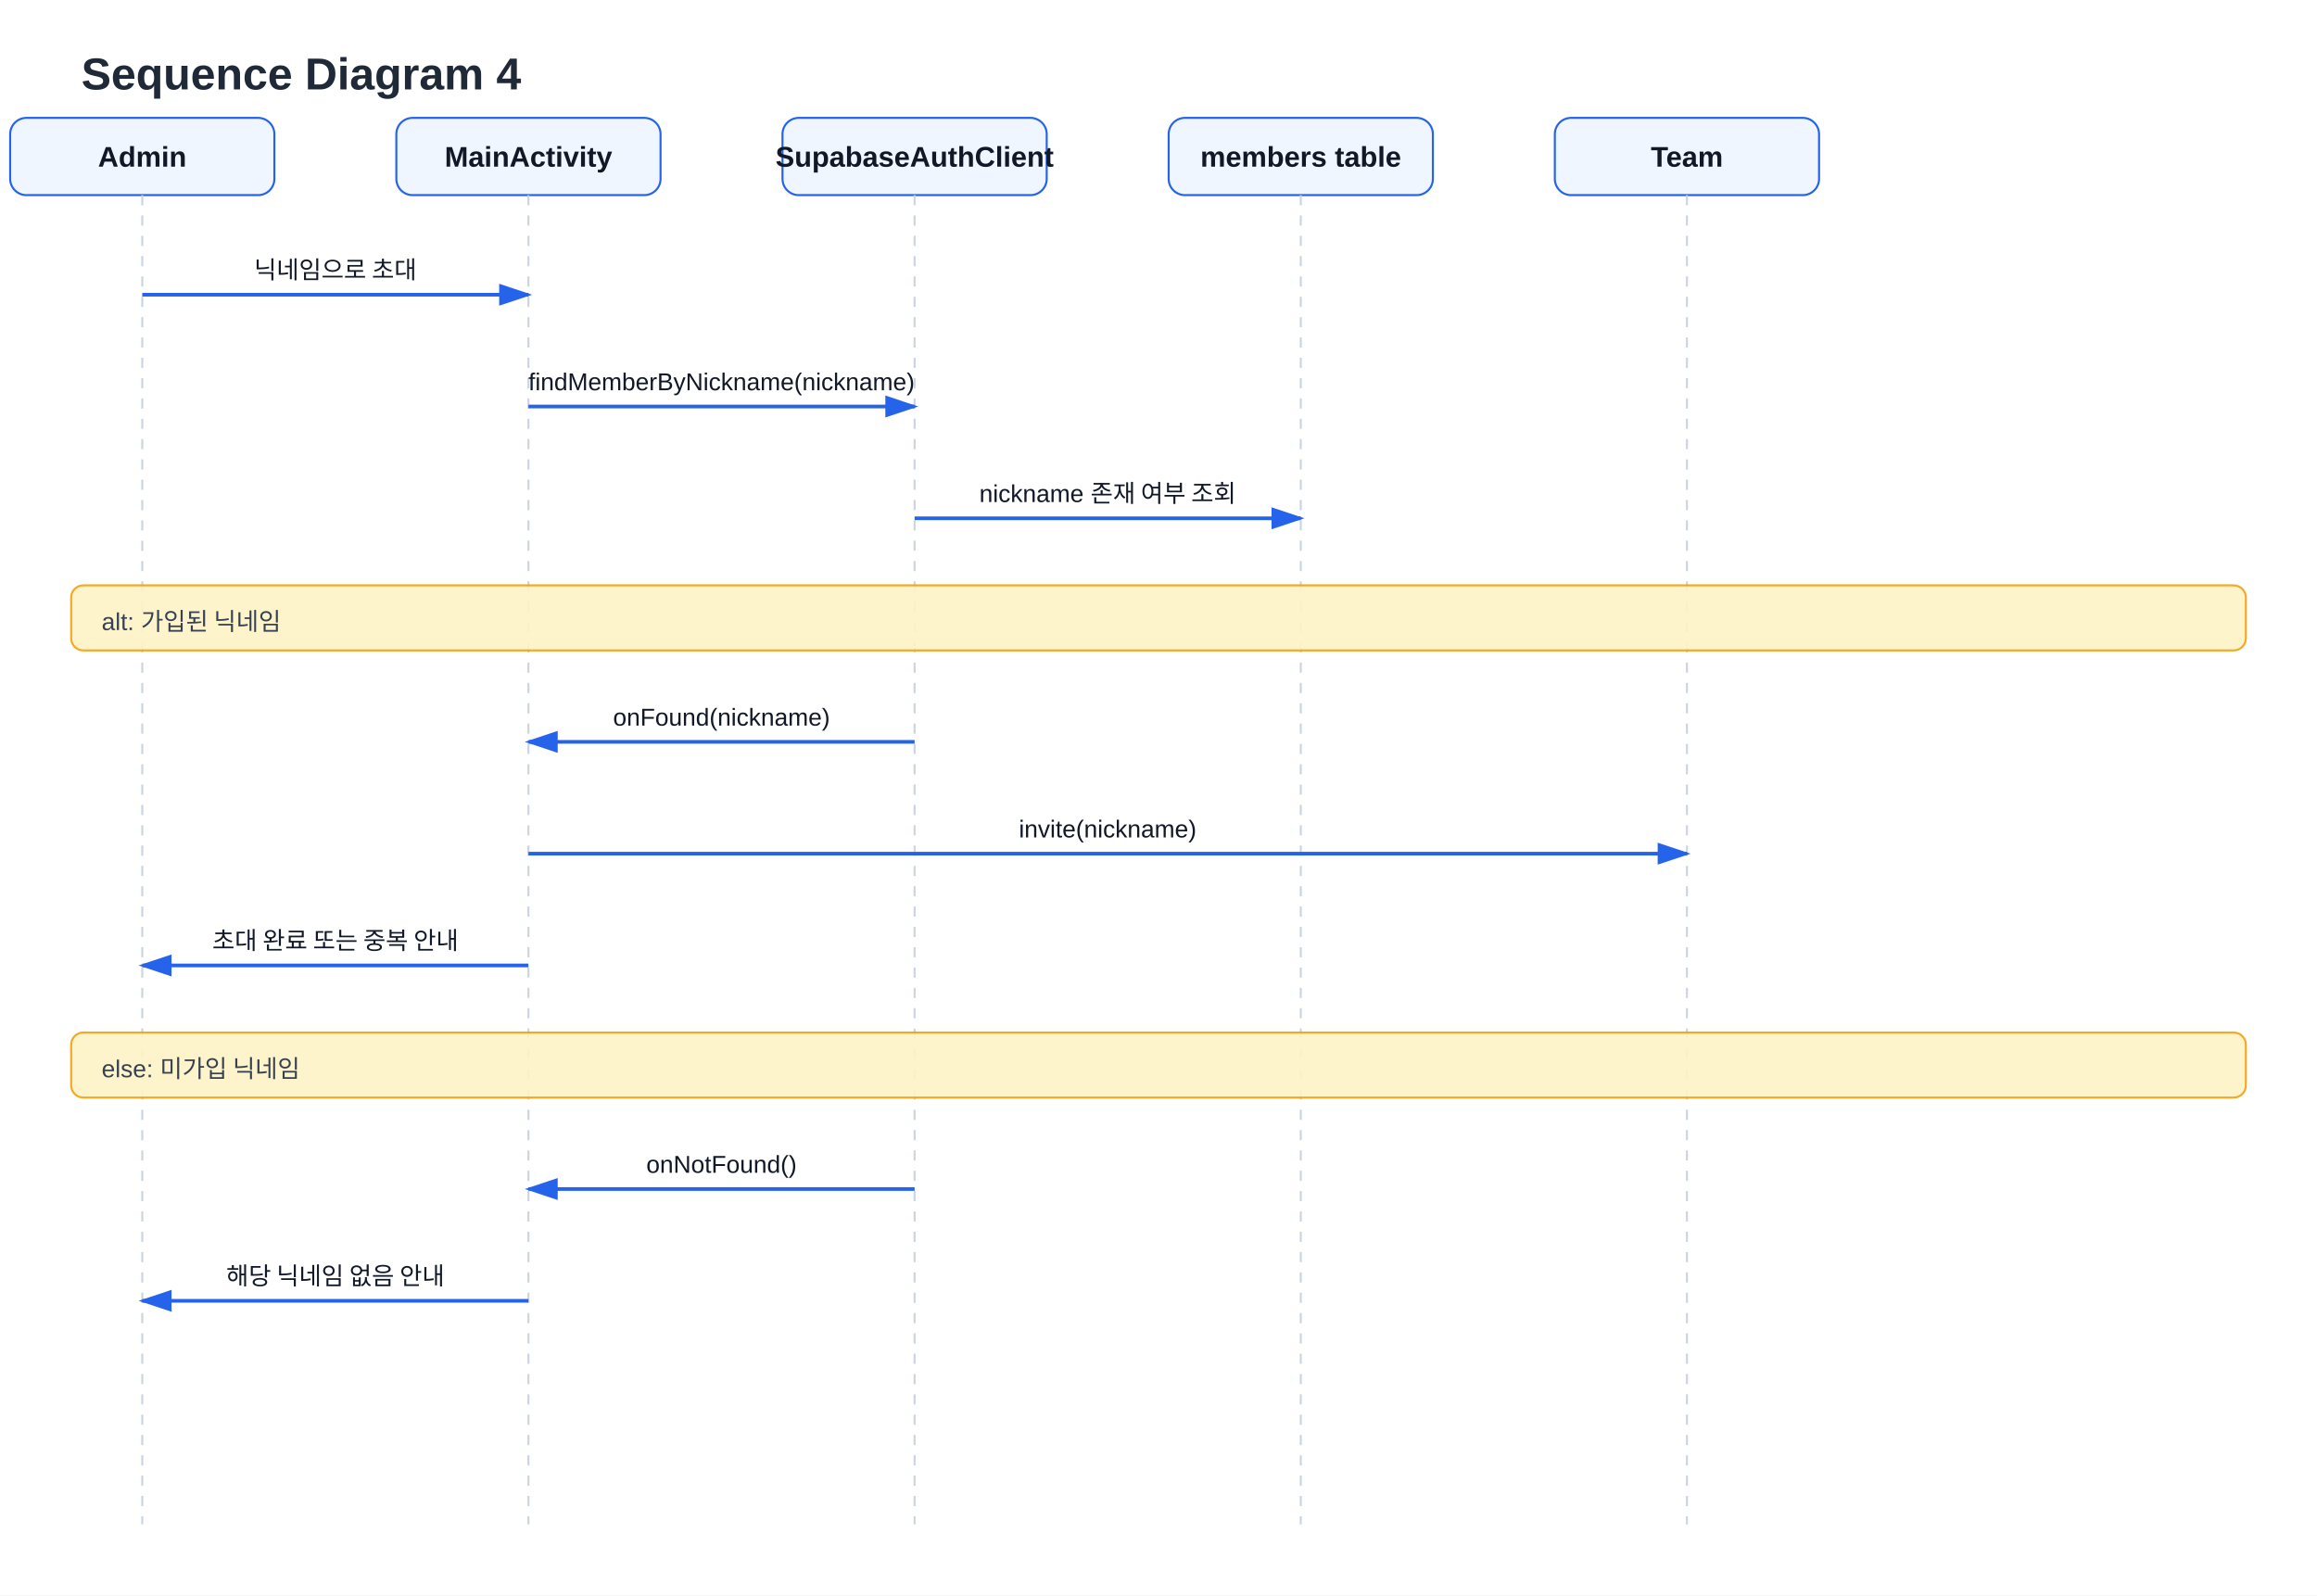
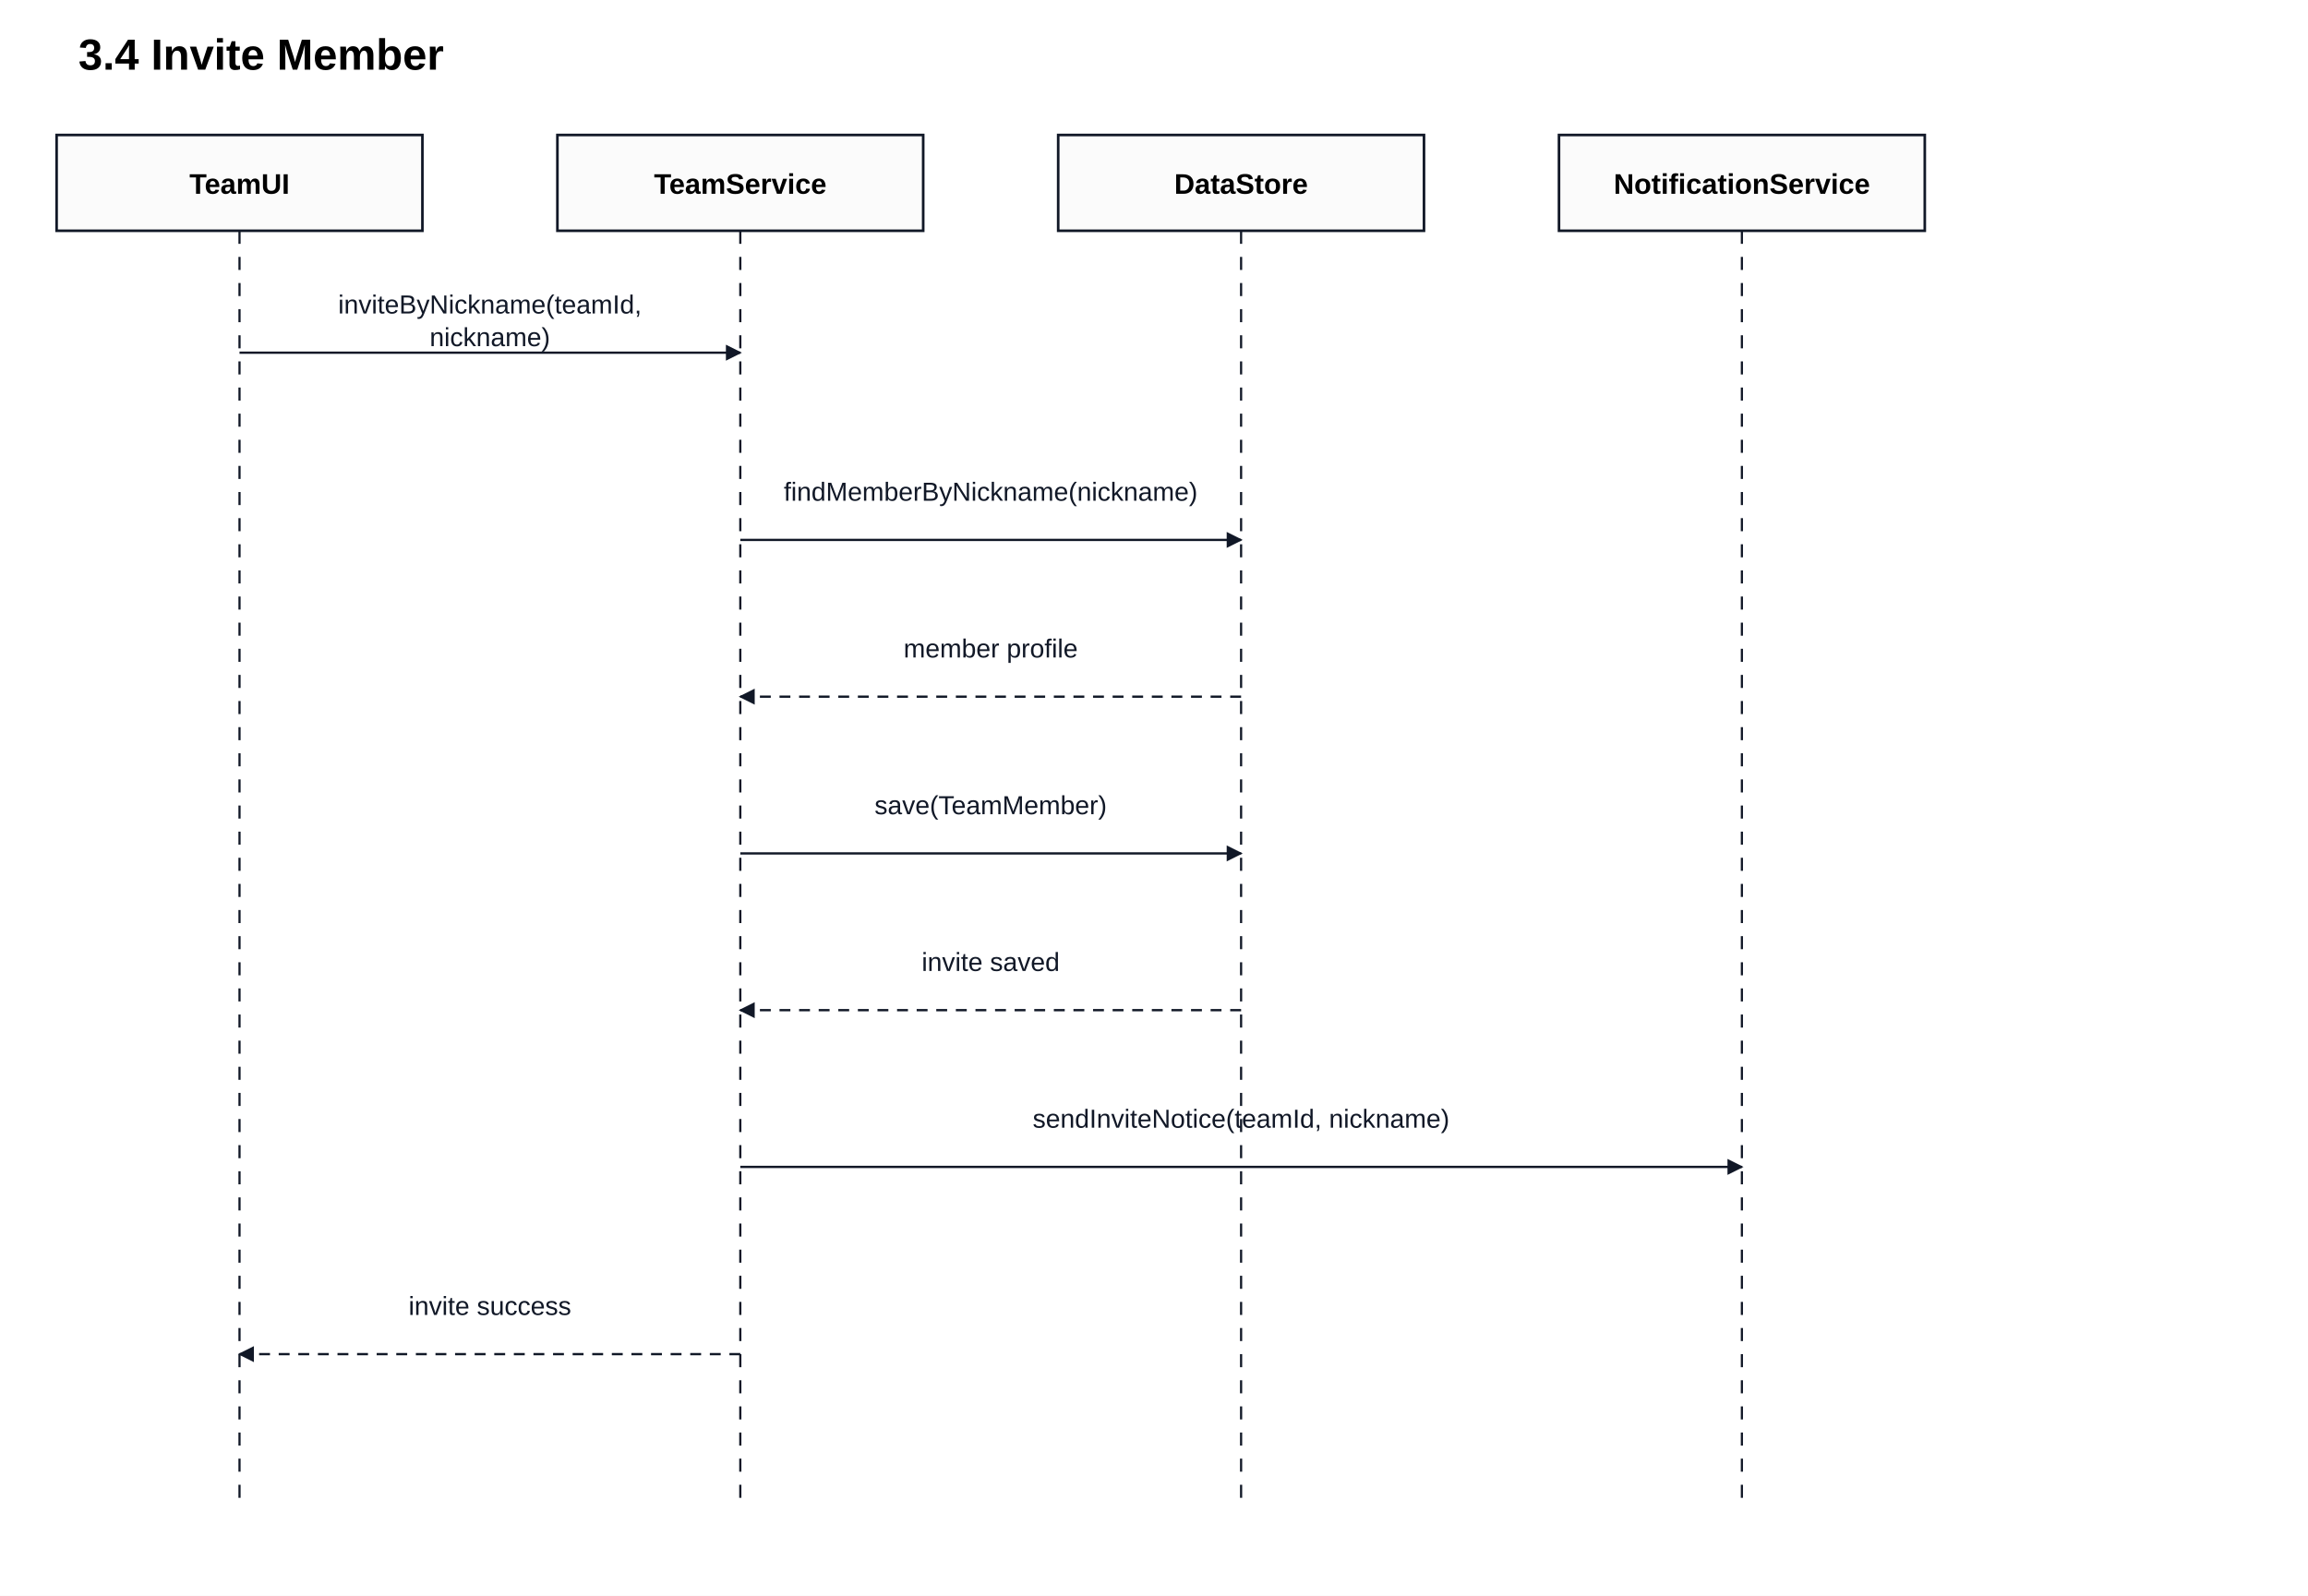
- <svg xmlns="http://www.w3.org/2000/svg" width="1140" height="785" viewBox="0 0 1140 785">
-   <style>text{font-family:Arial,'Malgun Gothic',sans-serif}.title{font-size:22px;font-weight:700;fill:#1f2937}.boxTitle{font-size:14px;font-weight:700;fill:#111827}.small{font-size:12px;fill:#374151}.msg{font-size:12px;fill:#111827}.muted{font-size:11px;fill:#6b7280}</style>
-   <rect width="100%" height="100%" fill="#ffffff" />
+ <svg xmlns="http://www.w3.org/2000/svg" width="1060" height="733" viewBox="0 0 1060 733">
  <defs>
-     <marker id="arrow" markerWidth="10" markerHeight="10" refX="8" refY="3" orient="auto">
-       <path d="M0,0 L0,6 L9,3 z" fill="#2563eb" />
+     <marker id="arrow" viewBox="0 0 10 10" refX="9" refY="5" markerWidth="7" markerHeight="7" orient="auto">
+       <path d="M0 0 L10 5 L0 10 z" fill="#111827" />
+     </marker>
+     <marker id="hollowArrow" viewBox="0 0 10 10" refX="9" refY="5" markerWidth="7" markerHeight="7" orient="auto">
+       <path d="M0 0 L10 5 L0 10 z" fill="#fbfbfb" stroke="#111827" />
+     </marker>
+     <marker id="diamond" viewBox="0 0 16 10" refX="1" refY="5" markerWidth="11" markerHeight="9" orient="auto">
+       <path d="M1 5 L8 1 L15 5 L8 9 z" fill="#111827" stroke="#111827" />
    </marker>
  </defs>
-   <text x="40" y="44" class="title">Sequence Diagram 4</text>
-   <rect x="5" y="58" width="130" height="38" rx="8" fill="#eff6ff" stroke="#2563eb" />
-   <text x="70" y="82" text-anchor="middle" class="boxTitle">Admin</text>
-   <line x1="70" y1="96" x2="70" y2="750" stroke="#cbd5e1" stroke-dasharray="5,5" />
-   <rect x="195" y="58" width="130" height="38" rx="8" fill="#eff6ff" stroke="#2563eb" />
-   <text x="260" y="82" text-anchor="middle" class="boxTitle">MainActivity</text>
-   <line x1="260" y1="96" x2="260" y2="750" stroke="#cbd5e1" stroke-dasharray="5,5" />
-   <rect x="385" y="58" width="130" height="38" rx="8" fill="#eff6ff" stroke="#2563eb" />
-   <text x="450" y="82" text-anchor="middle" class="boxTitle">SupabaseAuthClient</text>
-   <line x1="450" y1="96" x2="450" y2="750" stroke="#cbd5e1" stroke-dasharray="5,5" />
-   <rect x="575" y="58" width="130" height="38" rx="8" fill="#eff6ff" stroke="#2563eb" />
-   <text x="640" y="82" text-anchor="middle" class="boxTitle">members table</text>
-   <line x1="640" y1="96" x2="640" y2="750" stroke="#cbd5e1" stroke-dasharray="5,5" />
-   <rect x="765" y="58" width="130" height="38" rx="8" fill="#eff6ff" stroke="#2563eb" />
-   <text x="830" y="82" text-anchor="middle" class="boxTitle">Team</text>
-   <line x1="830" y1="96" x2="830" y2="750" stroke="#cbd5e1" stroke-dasharray="5,5" />
-   <line x1="70" y1="145" x2="260" y2="145" stroke="#2563eb" stroke-width="1.8" marker-end="url(#arrow)" />
-   <text x="165.0" y="137" text-anchor="middle" class="msg">닉네임으로 초대</text>
-   <line x1="260" y1="200" x2="450" y2="200" stroke="#2563eb" stroke-width="1.8" marker-end="url(#arrow)" />
-   <text x="355.0" y="192" text-anchor="middle" class="msg">findMemberByNickname(nickname)</text>
-   <line x1="450" y1="255" x2="640" y2="255" stroke="#2563eb" stroke-width="1.8" marker-end="url(#arrow)" />
-   <text x="545.0" y="247" text-anchor="middle" class="msg">nickname 존재 여부 조회</text>
-   <rect x="35" y="288" width="1070" height="32" rx="6" fill="#fef3c7" stroke="#f59e0b" opacity="0.9" />
-   <text x="50" y="310" class="small">alt: 가입된 닉네임</text>
-   <line x1="450" y1="365" x2="260" y2="365" stroke="#2563eb" stroke-width="1.8" marker-end="url(#arrow)" />
-   <text x="355.0" y="357" text-anchor="middle" class="msg">onFound(nickname)</text>
-   <line x1="260" y1="420" x2="830" y2="420" stroke="#2563eb" stroke-width="1.8" marker-end="url(#arrow)" />
-   <text x="545.0" y="412" text-anchor="middle" class="msg">invite(nickname)</text>
-   <line x1="260" y1="475" x2="70" y2="475" stroke="#2563eb" stroke-width="1.8" marker-end="url(#arrow)" />
-   <text x="165.0" y="467" text-anchor="middle" class="msg">초대 완료 또는 중복 안내</text>
-   <rect x="35" y="508" width="1070" height="32" rx="6" fill="#fef3c7" stroke="#f59e0b" opacity="0.9" />
-   <text x="50" y="530" class="small">else: 미가입 닉네임</text>
-   <line x1="450" y1="585" x2="260" y2="585" stroke="#2563eb" stroke-width="1.8" marker-end="url(#arrow)" />
-   <text x="355.0" y="577" text-anchor="middle" class="msg">onNotFound()</text>
-   <line x1="260" y1="640" x2="70" y2="640" stroke="#2563eb" stroke-width="1.8" marker-end="url(#arrow)" />
-   <text x="165.0" y="632" text-anchor="middle" class="msg">해당 닉네임 없음 안내</text>
+   <rect width="100%" height="100%" fill="#ffffff" />
+   <text x="36" y="32" font-family="Arial, sans-serif" font-size="20" font-weight="700">3.4 Invite Member</text>
+   <rect x="26" y="62" width="168" height="44" fill="#fbfbfb" stroke="#111827" stroke-width="1.2" />
+   <text x="110" y="89" text-anchor="middle" font-family="Arial, sans-serif" font-size="13" font-weight="700">TeamUI</text>
+   <line x1="110" y1="106" x2="110" y2="693" stroke="#111827" stroke-width="1" stroke-dasharray="6 6" />
+   <rect x="256" y="62" width="168" height="44" fill="#fbfbfb" stroke="#111827" stroke-width="1.2" />
+   <text x="340" y="89" text-anchor="middle" font-family="Arial, sans-serif" font-size="13" font-weight="700">TeamService</text>
+   <line x1="340" y1="106" x2="340" y2="693" stroke="#111827" stroke-width="1" stroke-dasharray="6 6" />
+   <rect x="486" y="62" width="168" height="44" fill="#fbfbfb" stroke="#111827" stroke-width="1.2" />
+   <text x="570" y="89" text-anchor="middle" font-family="Arial, sans-serif" font-size="13" font-weight="700">DataStore</text>
+   <line x1="570" y1="106" x2="570" y2="693" stroke="#111827" stroke-width="1" stroke-dasharray="6 6" />
+   <rect x="716" y="62" width="168" height="44" fill="#fbfbfb" stroke="#111827" stroke-width="1.2" />
+   <text x="800" y="89" text-anchor="middle" font-family="Arial, sans-serif" font-size="13" font-weight="700">NotificationService</text>
+   <line x1="800" y1="106" x2="800" y2="693" stroke="#111827" stroke-width="1" stroke-dasharray="6 6" />
+   <line x1="110" y1="162" x2="340" y2="162" stroke="#111827" stroke-width="1.05" marker-end="url(#arrow)" />
+   <text x="225" y="144" text-anchor="middle" font-family="Arial, sans-serif" font-size="12" font-weight="400" fill="#111827">inviteByNickname(teamId,</text>
+   <text x="225" y="159" text-anchor="middle" font-family="Arial, sans-serif" font-size="12" font-weight="400" fill="#111827">nickname)</text>
+   <line x1="340" y1="248" x2="570" y2="248" stroke="#111827" stroke-width="1.05" marker-end="url(#arrow)" />
+   <text x="455" y="230" text-anchor="middle" font-family="Arial, sans-serif" font-size="12" font-weight="400" fill="#111827">findMemberByNickname(nickname)</text>
+   <line x1="570" y1="320" x2="340" y2="320" stroke="#111827" stroke-width="1.05" marker-end="url(#arrow)" stroke-dasharray="5 4" />
+   <text x="455" y="302" text-anchor="middle" font-family="Arial, sans-serif" font-size="12" font-weight="400" fill="#111827">member profile</text>
+   <line x1="340" y1="392" x2="570" y2="392" stroke="#111827" stroke-width="1.05" marker-end="url(#arrow)" />
+   <text x="455" y="374" text-anchor="middle" font-family="Arial, sans-serif" font-size="12" font-weight="400" fill="#111827">save(TeamMember)</text>
+   <line x1="570" y1="464" x2="340" y2="464" stroke="#111827" stroke-width="1.05" marker-end="url(#arrow)" stroke-dasharray="5 4" />
+   <text x="455" y="446" text-anchor="middle" font-family="Arial, sans-serif" font-size="12" font-weight="400" fill="#111827">invite saved</text>
+   <line x1="340" y1="536" x2="800" y2="536" stroke="#111827" stroke-width="1.05" marker-end="url(#arrow)" />
+   <text x="570" y="518" text-anchor="middle" font-family="Arial, sans-serif" font-size="12" font-weight="400" fill="#111827">sendInviteNotice(teamId, nickname)</text>
+   <line x1="340" y1="622" x2="110" y2="622" stroke="#111827" stroke-width="1.05" marker-end="url(#arrow)" stroke-dasharray="5 4" />
+   <text x="225" y="604" text-anchor="middle" font-family="Arial, sans-serif" font-size="12" font-weight="400" fill="#111827">invite success</text>
</svg>
